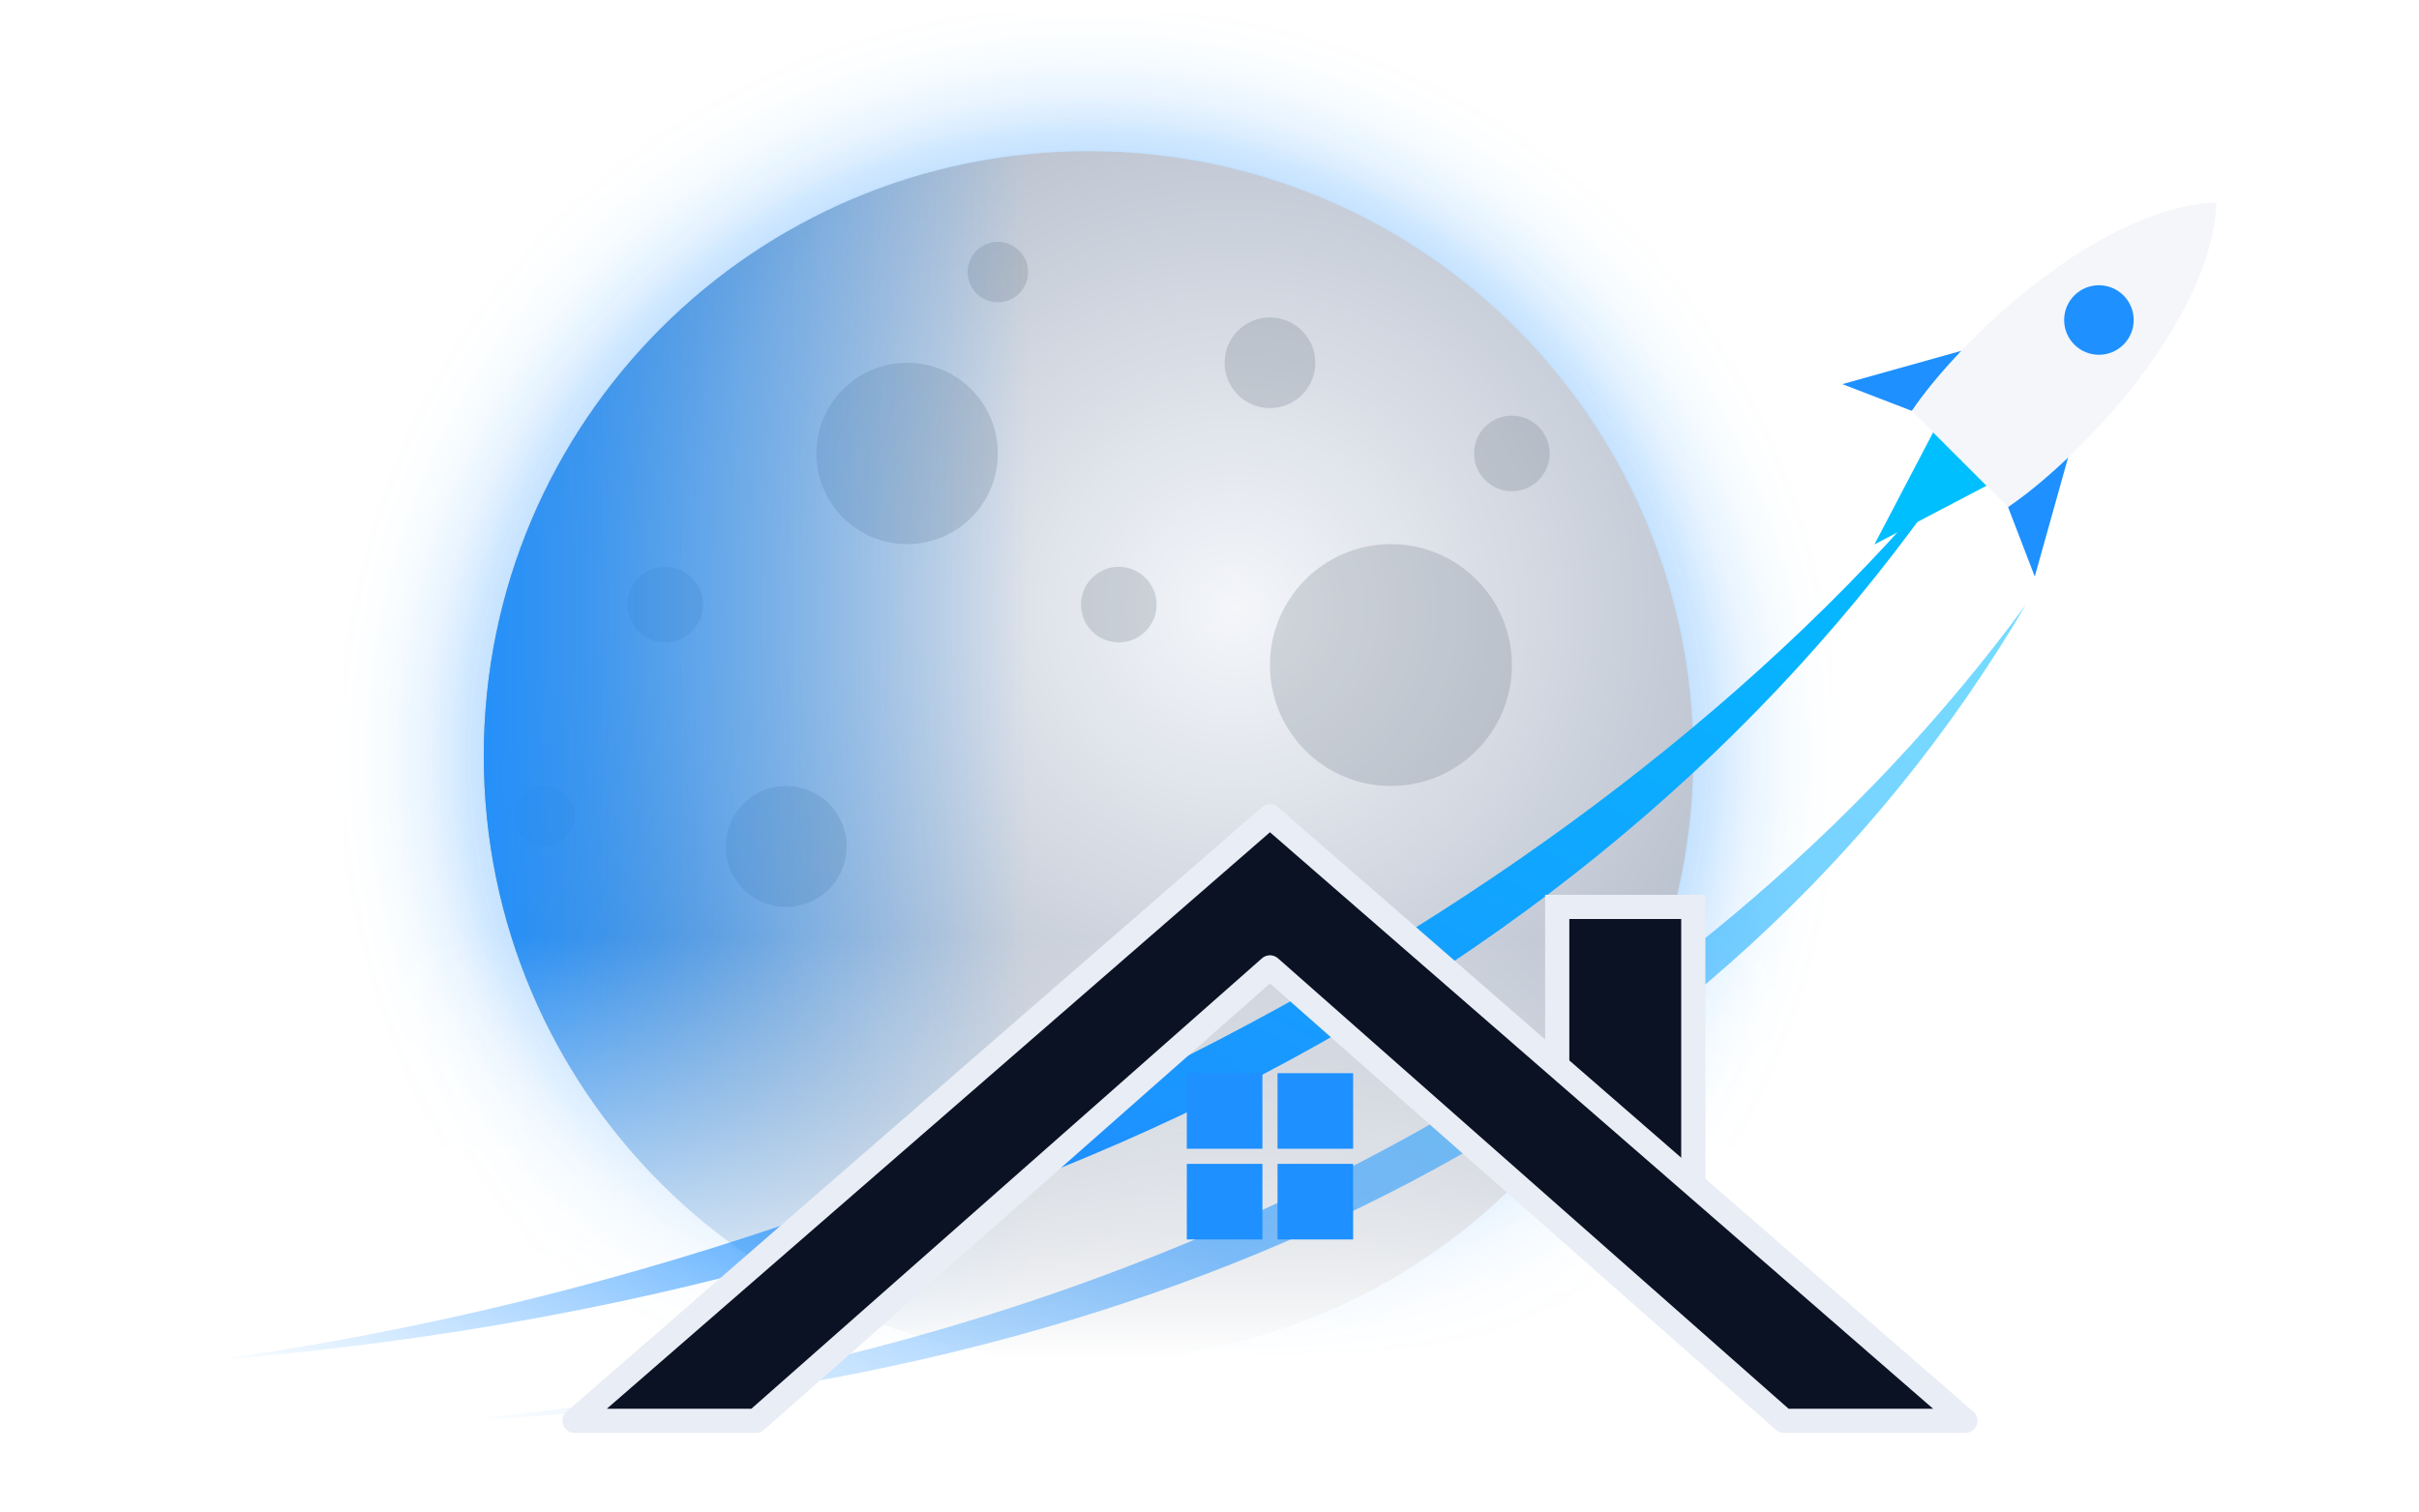
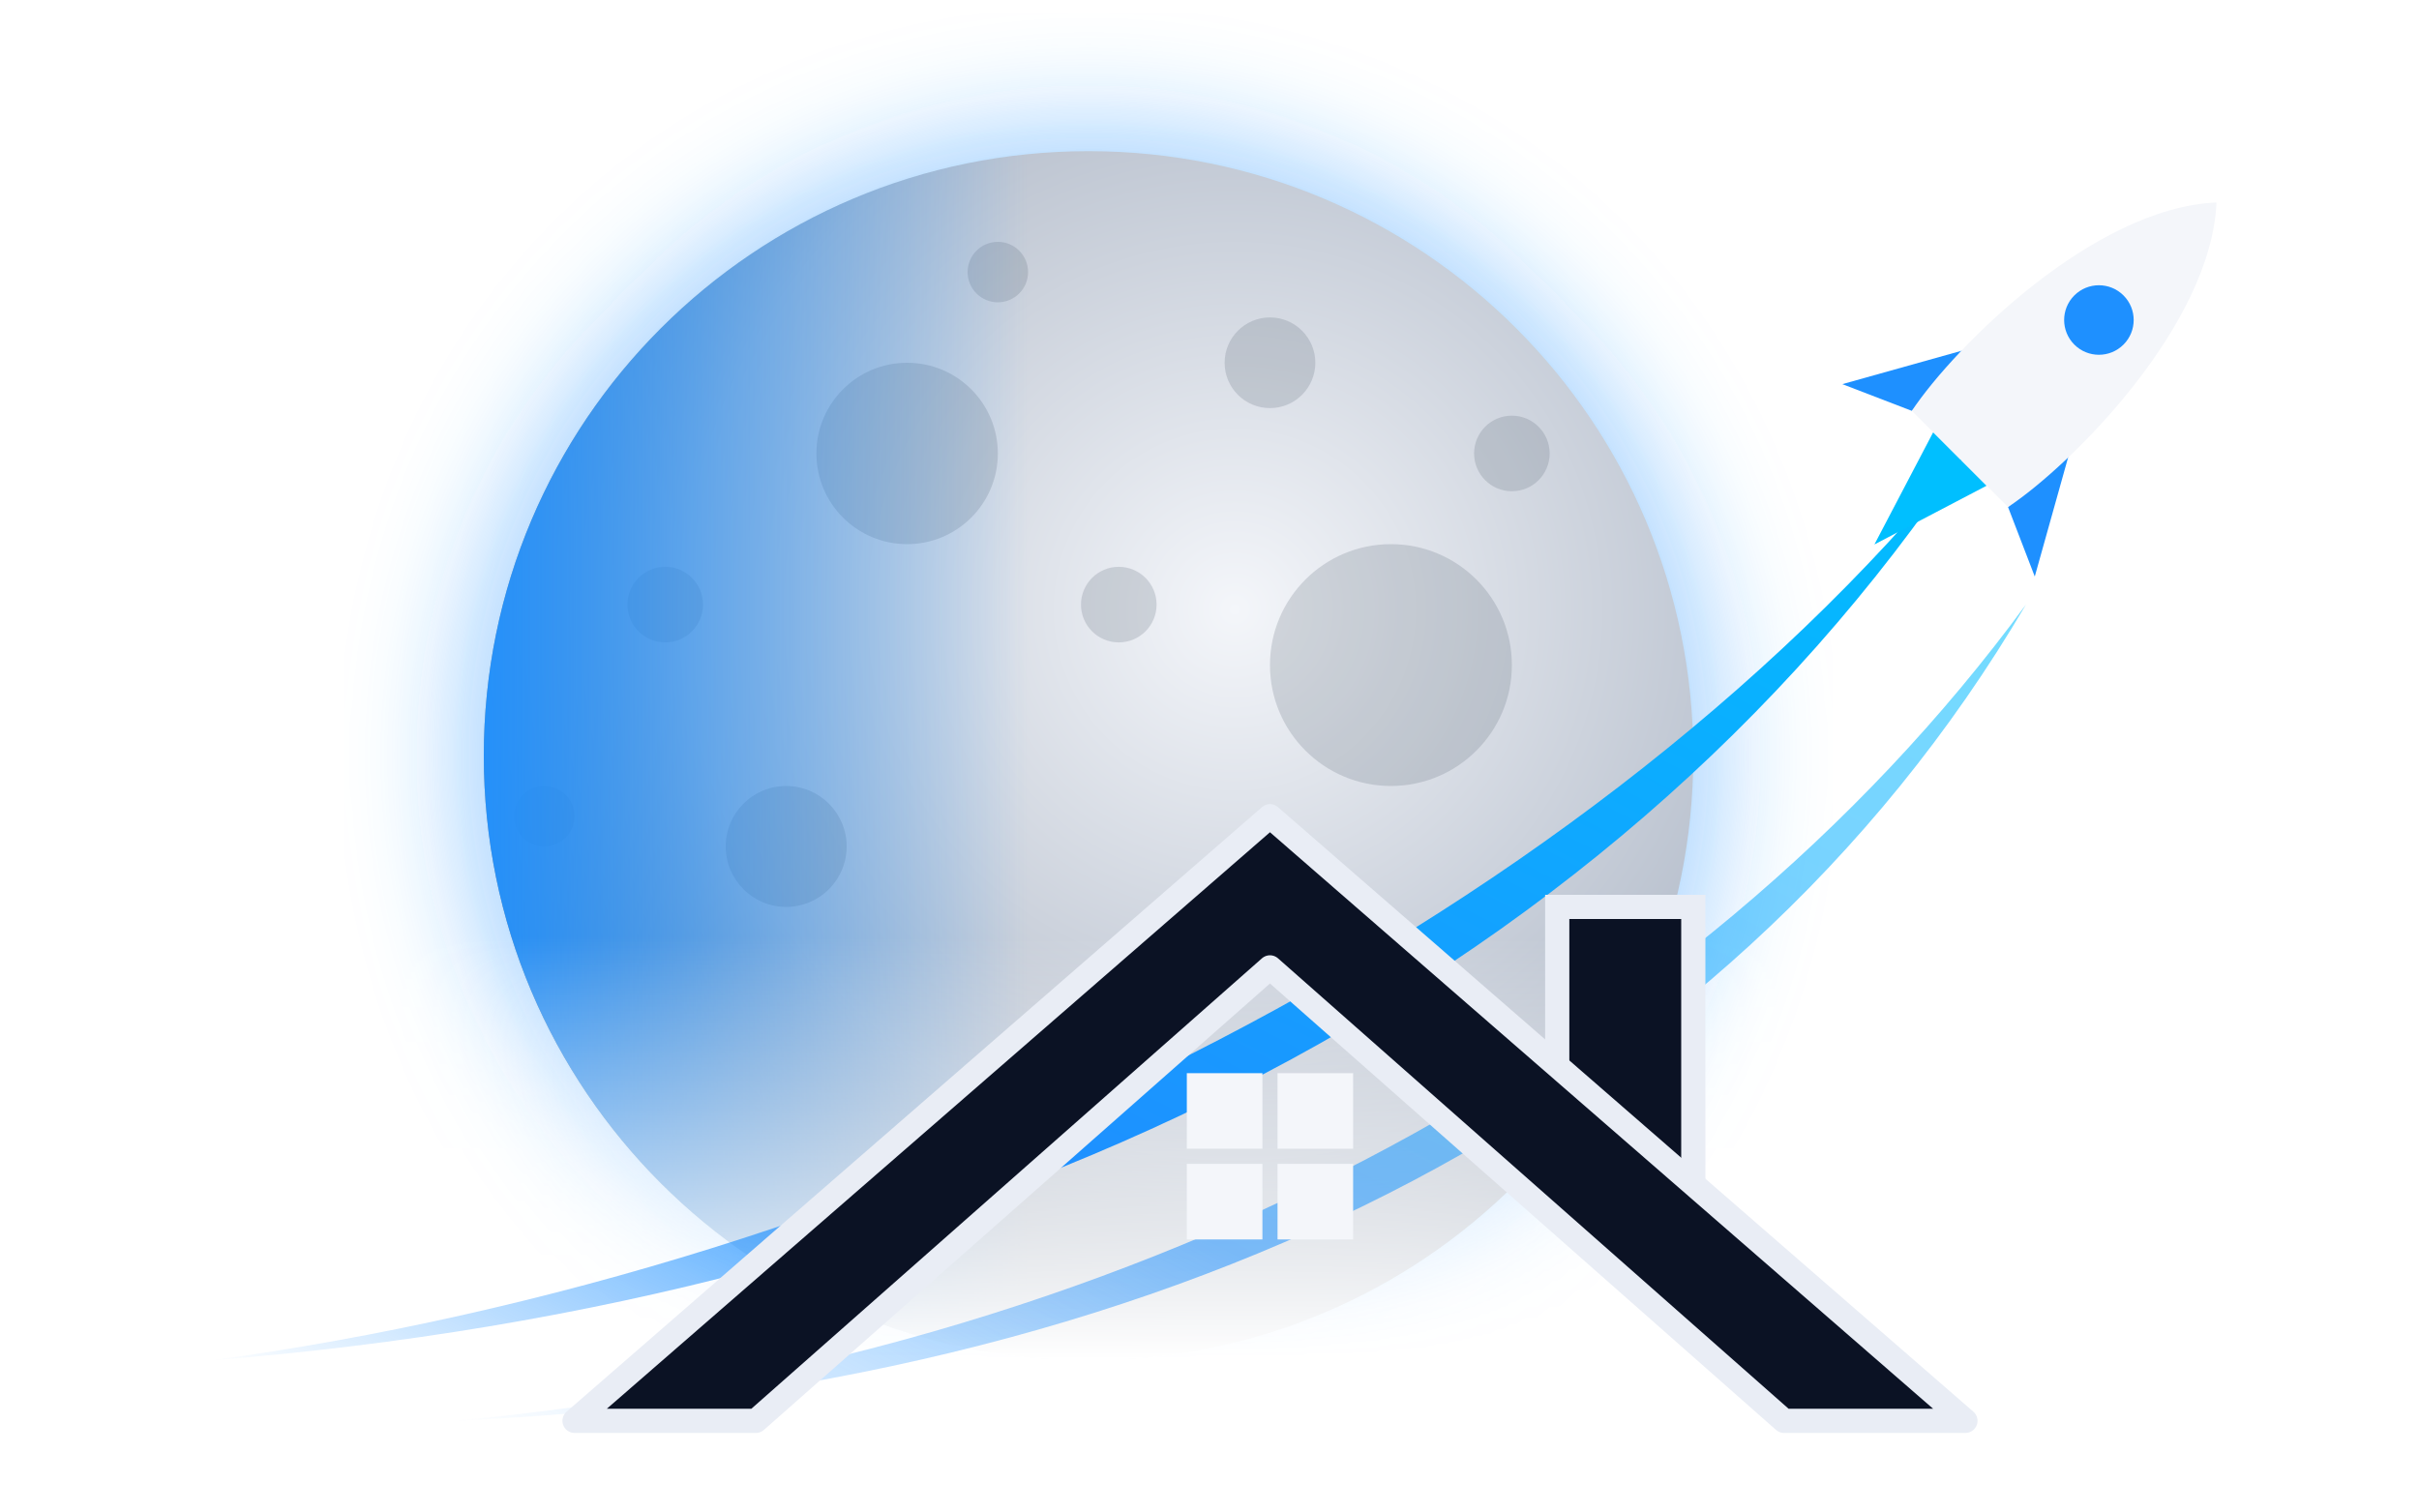
<svg xmlns="http://www.w3.org/2000/svg" viewBox="0 0 160 100">
  <defs>
    <radialGradient id="moon" cx=".62" cy=".38" r=".75">
      <stop offset="0" stop-color="#f4f6fa" />
      <stop offset=".6" stop-color="#b9c1ce" />
      <stop offset="1" stop-color="#6f7a8c" />
    </radialGradient>
    <linearGradient id="rim" x1="0" y1="0" x2="1" y2="0">
      <stop offset="0" stop-color="#1e90ff" stop-opacity=".95" />
      <stop offset=".45" stop-color="#1e90ff" stop-opacity="0" />
    </linearGradient>
    <linearGradient id="swoosh" x1="0" y1="1" x2="1" y2="0">
      <stop offset="0" stop-color="#1e90ff" stop-opacity="0" />
      <stop offset=".35" stop-color="#1e90ff" />
      <stop offset="1" stop-color="#00bfff" />
    </linearGradient>
    <filter id="glow" x="-30%" y="-30%" width="160%" height="160%">
      <feGaussianBlur stdDeviation="4" />
    </filter>
    <linearGradient id="fade" x1="0" y1="0" x2="0" y2="1">
      <stop offset=".62" stop-color="#fff" />
      <stop offset=".9" stop-color="#000" />
    </linearGradient>
    <mask id="sky">
      <rect width="160" height="100" fill="url(#fade)" />
    </mask>
  </defs>
  <g mask="url(#sky)">
    <circle cx="72" cy="50" r="41" fill="#1e90ff" opacity=".45" filter="url(#glow)" />
    <circle cx="72" cy="50" r="40" fill="url(#moon)" />
    <g fill="#5d6778" opacity=".22">
      <circle cx="60" cy="30" r="6" />
      <circle cx="84" cy="24" r="3" />
      <circle cx="52" cy="56" r="4" />
      <circle cx="92" cy="44" r="8" />
      <circle cx="74" cy="40" r="2.5" />
      <circle cx="44" cy="40" r="2.5" />
      <circle cx="66" cy="18" r="2" />
      <circle cx="100" cy="30" r="2.5" />
      <circle cx="36" cy="54" r="2" />
    </g>
    <circle cx="72" cy="50" r="40" fill="url(#rim)" />
  </g>
  <path d="M14 90C58 84 104 62 130 30 106 66 64 86 14 90Z" fill="url(#swoosh)" />
  <path d="M30 94C74 90 112 70 134 40 114 74 76 92 30 94Z" fill="url(#swoosh)" opacity=".55" />
  <rect x="103" y="60" width="9" height="18" fill="#0b1224" stroke="#e9edf5" stroke-width="1.6" />
  <path d="M38 94 84 54l46 40h-12L84 64 50 94Z" fill="#0b1224" stroke="#e9edf5" stroke-width="1.6" stroke-linejoin="round" />
-   <g fill="#1e90ff">
+   <g fill="#f4f6fa">
    <rect x="78.5" y="71" width="5" height="5" />
    <rect x="84.5" y="71" width="5" height="5" />
    <rect x="78.5" y="77" width="5" height="5" />
    <rect x="84.5" y="77" width="5" height="5" />
  </g>
  <g transform="translate(136 24) rotate(45)">
    <path d="M-2.5 9 0 17 2.5 9Z" fill="#00bfff" />
    <path d="M-4.5 3-9 11-4.5 9ZM4.5 3 9 11 4.5 9Z" fill="#1e90ff" />
    <path d="M0-15C5.5-9 5.5 4 4.5 9h-9C-5.5 4-5.5-9 0-15Z" fill="#f4f6fa" />
    <circle cy="-4" r="2.3" fill="#1e90ff" />
  </g>
</svg>
